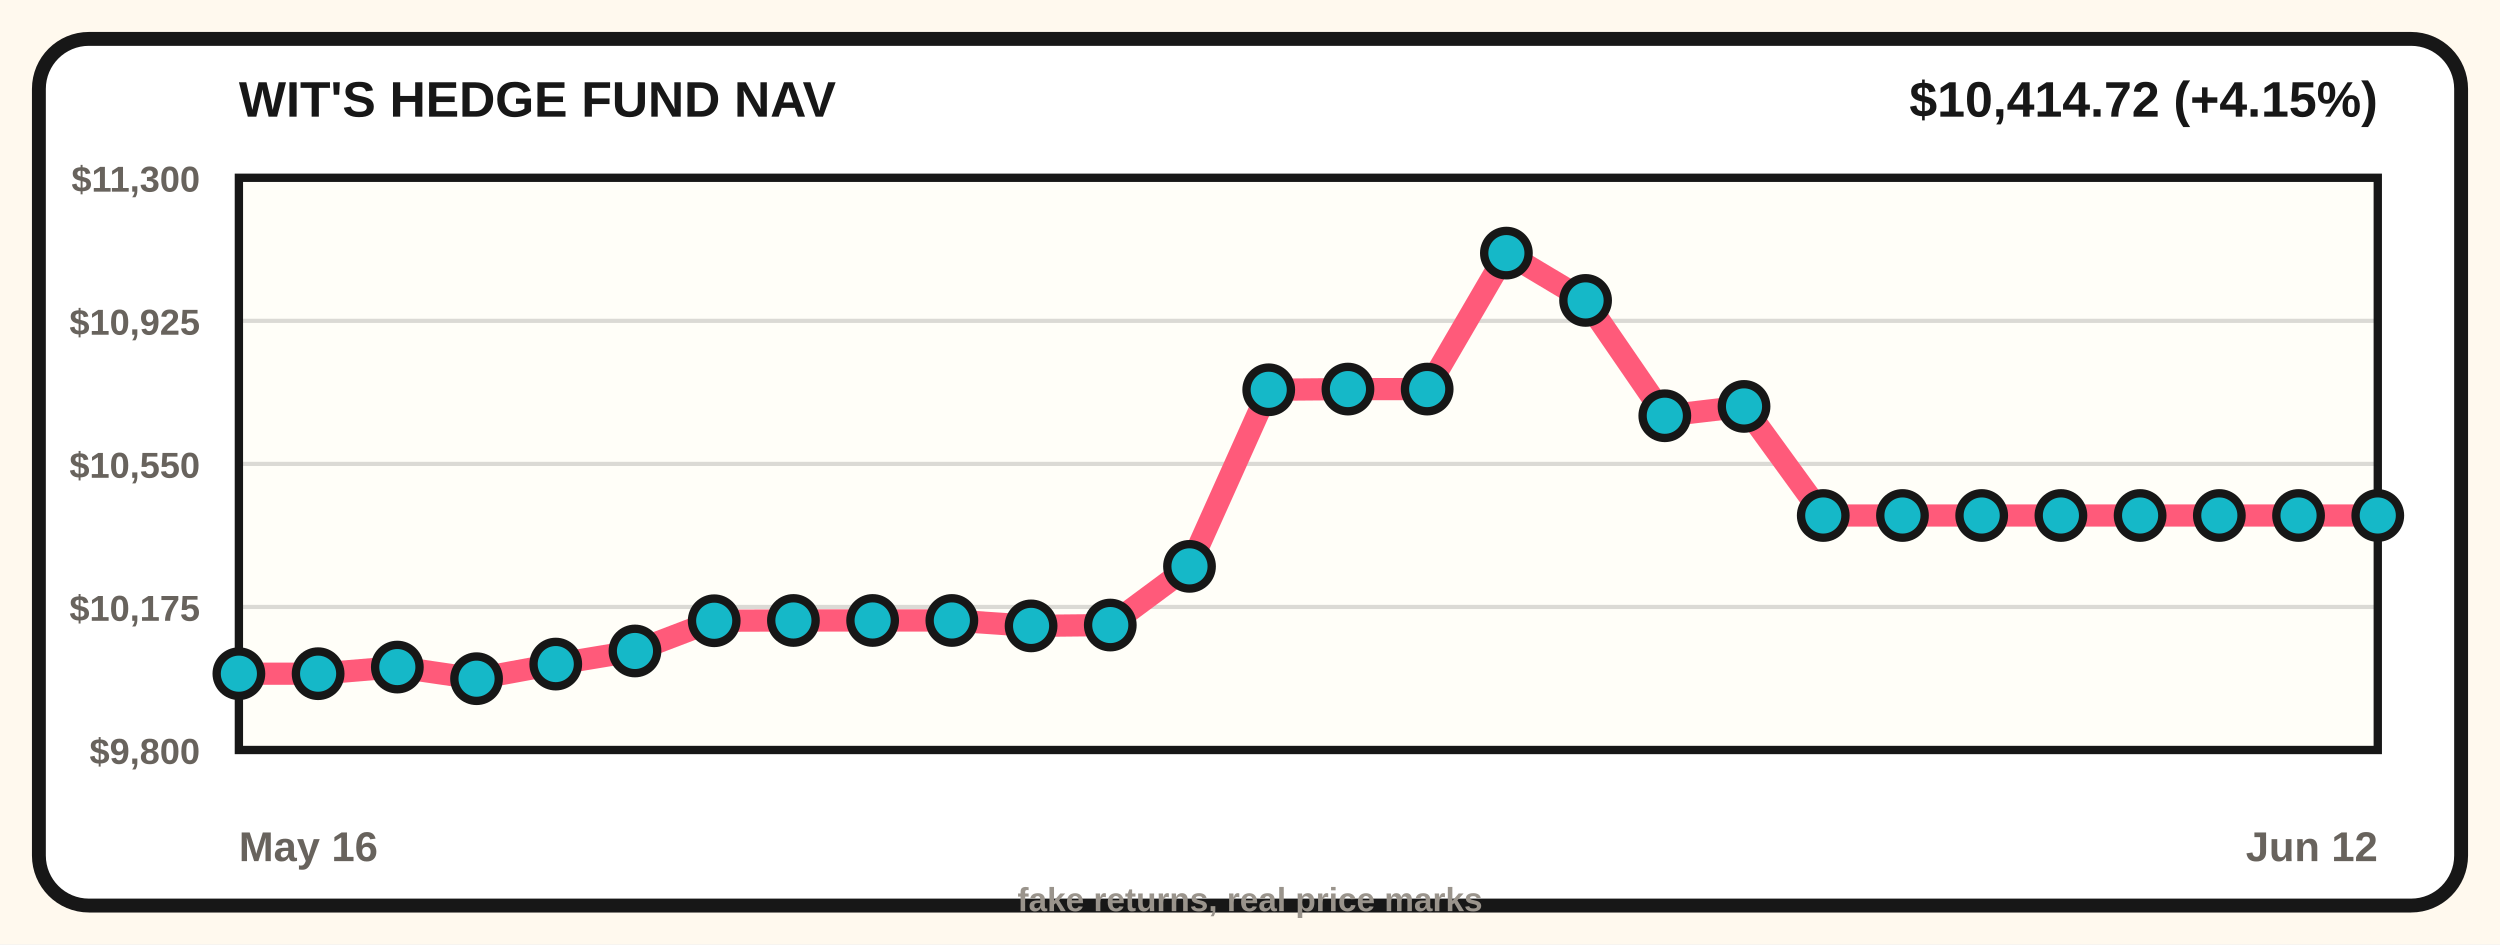
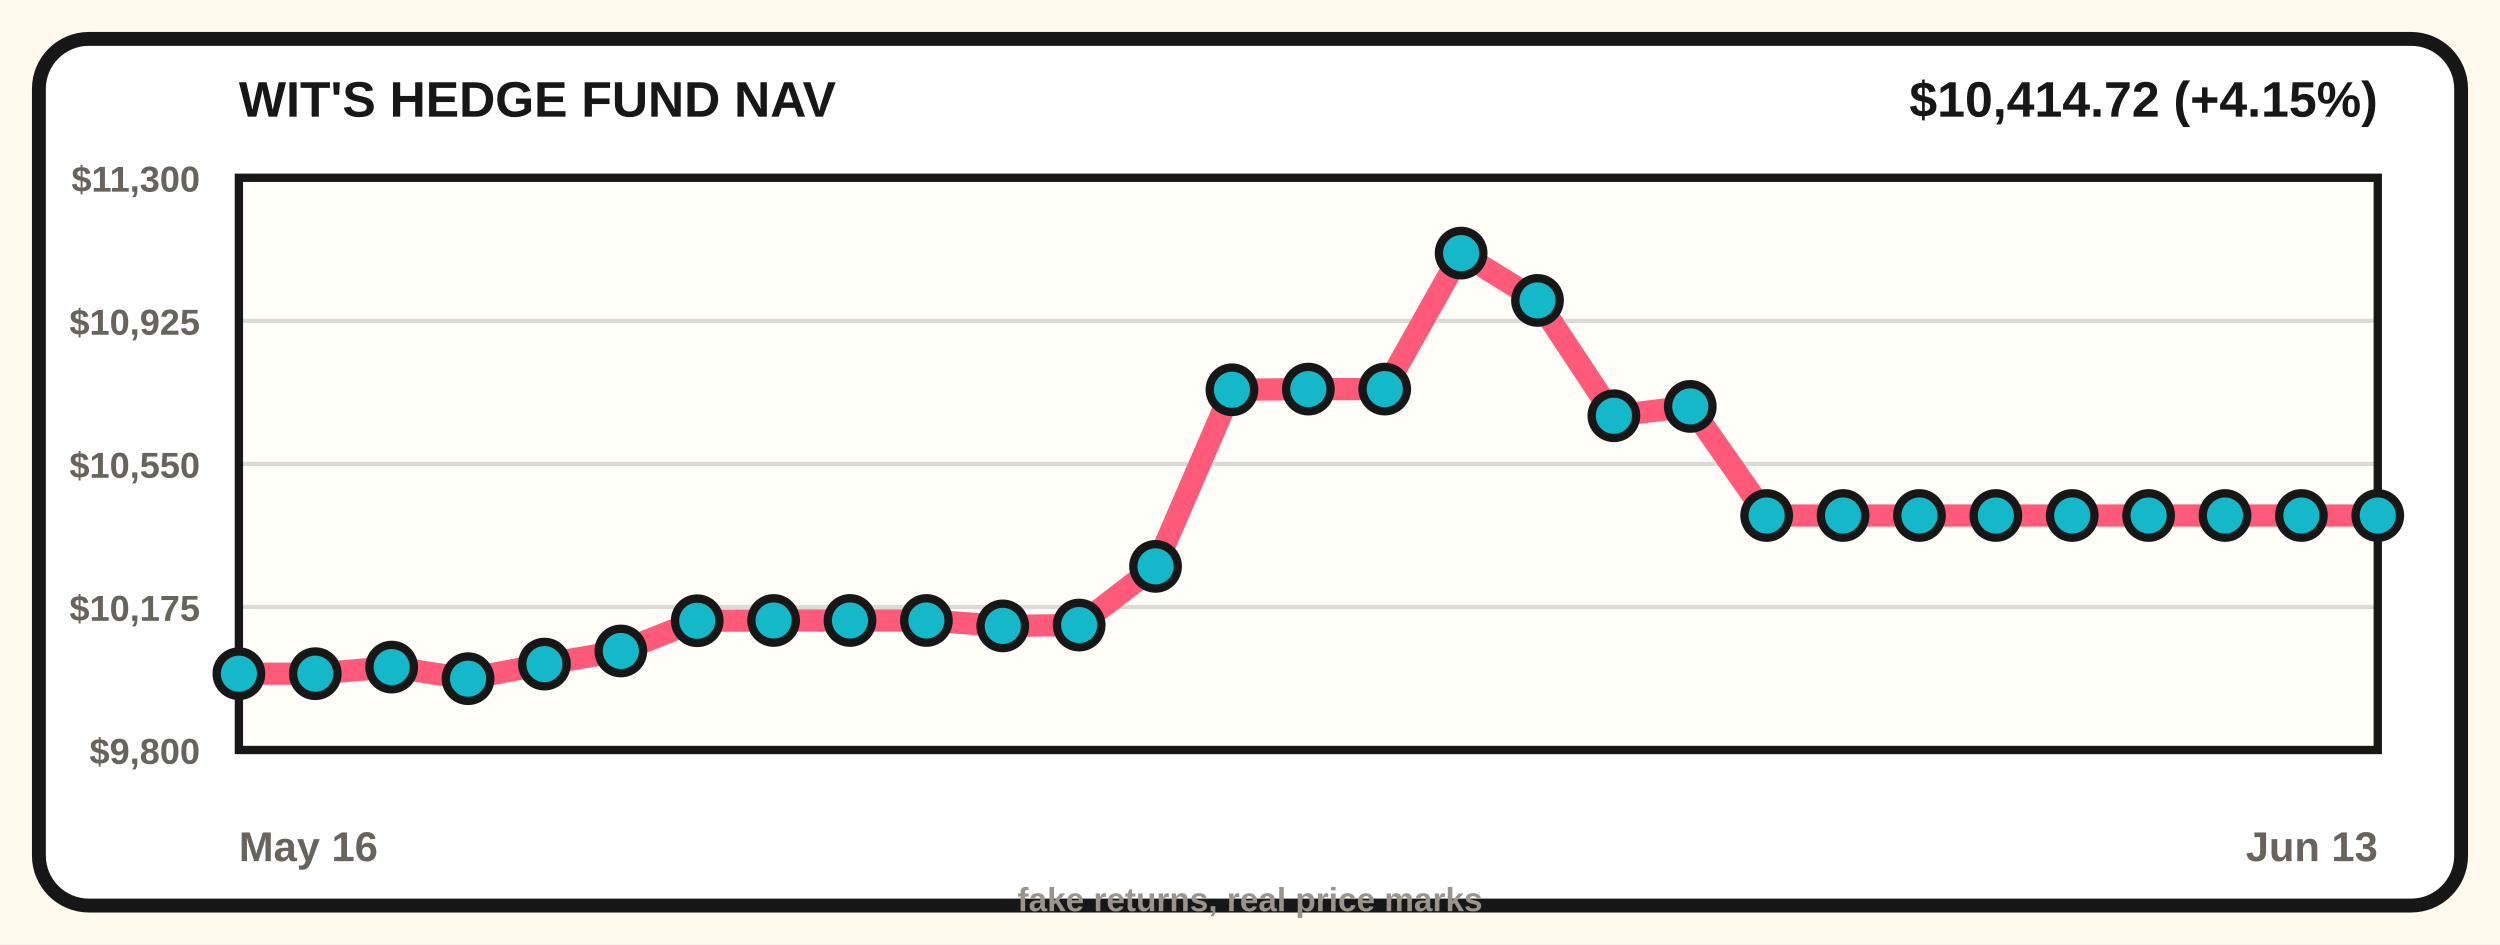
<svg xmlns="http://www.w3.org/2000/svg" width="900" height="340" viewBox="0 0 900 340" role="img" aria-label="Wit's Hedge Fund fake NAV chart">
  <rect width="900" height="340" fill="#fff9ee" />
  <rect x="14" y="14" width="872" height="312" rx="18" fill="#ffffff" stroke="#171717" stroke-width="5" />
  <rect x="86" y="64" width="770" height="206" fill="#fffef8" stroke="#171717" stroke-width="3" />
  <line x1="86" y1="270" x2="856" y2="270" stroke="#171717" stroke-width="1.5" opacity="0.16" />
  <text x="72" y="275" text-anchor="end" font-family="Arial, sans-serif" font-size="13" font-weight="800" fill="#68635d">$9,800</text>
  <line x1="86" y1="218.5" x2="856" y2="218.5" stroke="#171717" stroke-width="1.5" opacity="0.16" />
  <text x="72" y="223.5" text-anchor="end" font-family="Arial, sans-serif" font-size="13" font-weight="800" fill="#68635d">$10,175</text>
  <line x1="86" y1="167" x2="856" y2="167" stroke="#171717" stroke-width="1.5" opacity="0.16" />
  <text x="72" y="172" text-anchor="end" font-family="Arial, sans-serif" font-size="13" font-weight="800" fill="#68635d">$10,550</text>
  <line x1="86" y1="115.5" x2="856" y2="115.5" stroke="#171717" stroke-width="1.5" opacity="0.16" />
  <text x="72" y="120.5" text-anchor="end" font-family="Arial, sans-serif" font-size="13" font-weight="800" fill="#68635d">$10,925</text>
  <line x1="86" y1="64" x2="856" y2="64" stroke="#171717" stroke-width="1.5" opacity="0.16" />
  <text x="72" y="69" text-anchor="end" font-family="Arial, sans-serif" font-size="13" font-weight="800" fill="#68635d">$11,300</text>
-   <polyline points="86,242.53 114.52,242.53 143.04,240.15 171.56,244.33 200.07,239.07 228.59,234.35 257.11,223.47 285.63,223.37 314.15,223.37 342.67,223.37 371.19,225.32 399.7,225.02 428.22,203.89 456.74,140.32 485.26,140.07 513.78,140.07 542.3,91.12 570.81,108.15 599.33,149.67 627.85,146.31 656.37,185.58 684.89,185.58 713.41,185.58 741.93,185.58 770.44,185.58 798.96,185.58 827.48,185.58 856,185.58" fill="none" stroke="#ff5a7a" stroke-width="8" stroke-linecap="round" stroke-linejoin="round" />
+   <polyline points="86,242.53 113.5,242.53 141,240.15 168.5,244.33 196,239.07 223.5,234.35 251,223.47 278.5,223.37 306,223.37 333.5,223.37 361,225.32 388.5,225.02 416,203.89 443.5,140.32 471,140.07 498.5,140.07 526,91.12 553.5,108.15 581,149.67 608.5,146.31 636,185.58 663.5,185.58 691,185.58 718.5,185.58 746,185.58 773.5,185.58 801,185.58 828.5,185.58 856,185.58" fill="none" stroke="#ff5a7a" stroke-width="8" stroke-linecap="round" stroke-linejoin="round" />
  <circle cx="86" cy="242.53" r="8" fill="#15b8c8" stroke="#171717" stroke-width="3" />
-   <circle cx="114.52" cy="242.53" r="8" fill="#15b8c8" stroke="#171717" stroke-width="3" />
-   <circle cx="143.04" cy="240.15" r="8" fill="#15b8c8" stroke="#171717" stroke-width="3" />
-   <circle cx="171.56" cy="244.33" r="8" fill="#15b8c8" stroke="#171717" stroke-width="3" />
-   <circle cx="200.07" cy="239.07" r="8" fill="#15b8c8" stroke="#171717" stroke-width="3" />
-   <circle cx="228.59" cy="234.35" r="8" fill="#15b8c8" stroke="#171717" stroke-width="3" />
-   <circle cx="257.11" cy="223.47" r="8" fill="#15b8c8" stroke="#171717" stroke-width="3" />
-   <circle cx="285.63" cy="223.37" r="8" fill="#15b8c8" stroke="#171717" stroke-width="3" />
-   <circle cx="314.15" cy="223.37" r="8" fill="#15b8c8" stroke="#171717" stroke-width="3" />
-   <circle cx="342.67" cy="223.37" r="8" fill="#15b8c8" stroke="#171717" stroke-width="3" />
-   <circle cx="371.19" cy="225.32" r="8" fill="#15b8c8" stroke="#171717" stroke-width="3" />
-   <circle cx="399.7" cy="225.02" r="8" fill="#15b8c8" stroke="#171717" stroke-width="3" />
-   <circle cx="428.22" cy="203.89" r="8" fill="#15b8c8" stroke="#171717" stroke-width="3" />
-   <circle cx="456.74" cy="140.32" r="8" fill="#15b8c8" stroke="#171717" stroke-width="3" />
-   <circle cx="485.26" cy="140.07" r="8" fill="#15b8c8" stroke="#171717" stroke-width="3" />
-   <circle cx="513.78" cy="140.07" r="8" fill="#15b8c8" stroke="#171717" stroke-width="3" />
-   <circle cx="542.3" cy="91.12" r="8" fill="#15b8c8" stroke="#171717" stroke-width="3" />
-   <circle cx="570.81" cy="108.15" r="8" fill="#15b8c8" stroke="#171717" stroke-width="3" />
-   <circle cx="599.33" cy="149.67" r="8" fill="#15b8c8" stroke="#171717" stroke-width="3" />
-   <circle cx="627.85" cy="146.31" r="8" fill="#15b8c8" stroke="#171717" stroke-width="3" />
-   <circle cx="656.37" cy="185.58" r="8" fill="#15b8c8" stroke="#171717" stroke-width="3" />
-   <circle cx="684.89" cy="185.58" r="8" fill="#15b8c8" stroke="#171717" stroke-width="3" />
-   <circle cx="713.41" cy="185.58" r="8" fill="#15b8c8" stroke="#171717" stroke-width="3" />
-   <circle cx="741.93" cy="185.58" r="8" fill="#15b8c8" stroke="#171717" stroke-width="3" />
-   <circle cx="770.44" cy="185.58" r="8" fill="#15b8c8" stroke="#171717" stroke-width="3" />
-   <circle cx="798.96" cy="185.58" r="8" fill="#15b8c8" stroke="#171717" stroke-width="3" />
-   <circle cx="827.48" cy="185.58" r="8" fill="#15b8c8" stroke="#171717" stroke-width="3" />
+   <circle cx="113.5" cy="242.53" r="8" fill="#15b8c8" stroke="#171717" stroke-width="3" />
+   <circle cx="141" cy="240.15" r="8" fill="#15b8c8" stroke="#171717" stroke-width="3" />
+   <circle cx="168.5" cy="244.33" r="8" fill="#15b8c8" stroke="#171717" stroke-width="3" />
+   <circle cx="196" cy="239.07" r="8" fill="#15b8c8" stroke="#171717" stroke-width="3" />
+   <circle cx="223.5" cy="234.35" r="8" fill="#15b8c8" stroke="#171717" stroke-width="3" />
+   <circle cx="251" cy="223.47" r="8" fill="#15b8c8" stroke="#171717" stroke-width="3" />
+   <circle cx="278.5" cy="223.37" r="8" fill="#15b8c8" stroke="#171717" stroke-width="3" />
+   <circle cx="306" cy="223.37" r="8" fill="#15b8c8" stroke="#171717" stroke-width="3" />
+   <circle cx="333.5" cy="223.37" r="8" fill="#15b8c8" stroke="#171717" stroke-width="3" />
+   <circle cx="361" cy="225.32" r="8" fill="#15b8c8" stroke="#171717" stroke-width="3" />
+   <circle cx="388.5" cy="225.02" r="8" fill="#15b8c8" stroke="#171717" stroke-width="3" />
+   <circle cx="416" cy="203.89" r="8" fill="#15b8c8" stroke="#171717" stroke-width="3" />
+   <circle cx="443.5" cy="140.32" r="8" fill="#15b8c8" stroke="#171717" stroke-width="3" />
+   <circle cx="471" cy="140.07" r="8" fill="#15b8c8" stroke="#171717" stroke-width="3" />
+   <circle cx="498.5" cy="140.07" r="8" fill="#15b8c8" stroke="#171717" stroke-width="3" />
+   <circle cx="526" cy="91.12" r="8" fill="#15b8c8" stroke="#171717" stroke-width="3" />
+   <circle cx="553.5" cy="108.15" r="8" fill="#15b8c8" stroke="#171717" stroke-width="3" />
+   <circle cx="581" cy="149.67" r="8" fill="#15b8c8" stroke="#171717" stroke-width="3" />
+   <circle cx="608.5" cy="146.31" r="8" fill="#15b8c8" stroke="#171717" stroke-width="3" />
+   <circle cx="636" cy="185.58" r="8" fill="#15b8c8" stroke="#171717" stroke-width="3" />
+   <circle cx="663.5" cy="185.58" r="8" fill="#15b8c8" stroke="#171717" stroke-width="3" />
+   <circle cx="691" cy="185.58" r="8" fill="#15b8c8" stroke="#171717" stroke-width="3" />
+   <circle cx="718.5" cy="185.58" r="8" fill="#15b8c8" stroke="#171717" stroke-width="3" />
+   <circle cx="746" cy="185.58" r="8" fill="#15b8c8" stroke="#171717" stroke-width="3" />
+   <circle cx="773.5" cy="185.58" r="8" fill="#15b8c8" stroke="#171717" stroke-width="3" />
+   <circle cx="801" cy="185.58" r="8" fill="#15b8c8" stroke="#171717" stroke-width="3" />
+   <circle cx="828.5" cy="185.58" r="8" fill="#15b8c8" stroke="#171717" stroke-width="3" />
  <circle cx="856" cy="185.58" r="8" fill="#15b8c8" stroke="#171717" stroke-width="3" />
  <text x="86" y="42" font-family="Arial, sans-serif" font-size="18" font-weight="900" fill="#171717">WIT'S HEDGE FUND NAV</text>
  <text x="856" y="42" text-anchor="end" font-family="Arial, sans-serif" font-size="18" font-weight="900" fill="#171717">$10,414.72 (+4.15%)</text>
  <text x="86" y="310" text-anchor="start" font-family="Arial, sans-serif" font-size="15" font-weight="900" fill="#68635d">May 16</text>
-   <text x="856" y="310" text-anchor="end" font-family="Arial, sans-serif" font-size="15" font-weight="900" fill="#68635d">Jun 12</text>
+   <text x="856" y="310" text-anchor="end" font-family="Arial, sans-serif" font-size="15" font-weight="900" fill="#68635d">Jun 13</text>
  <text x="450" y="328" text-anchor="middle" font-family="Arial, sans-serif" font-size="12" font-weight="800" fill="#9a948c">fake returns, real price marks</text>
</svg>
